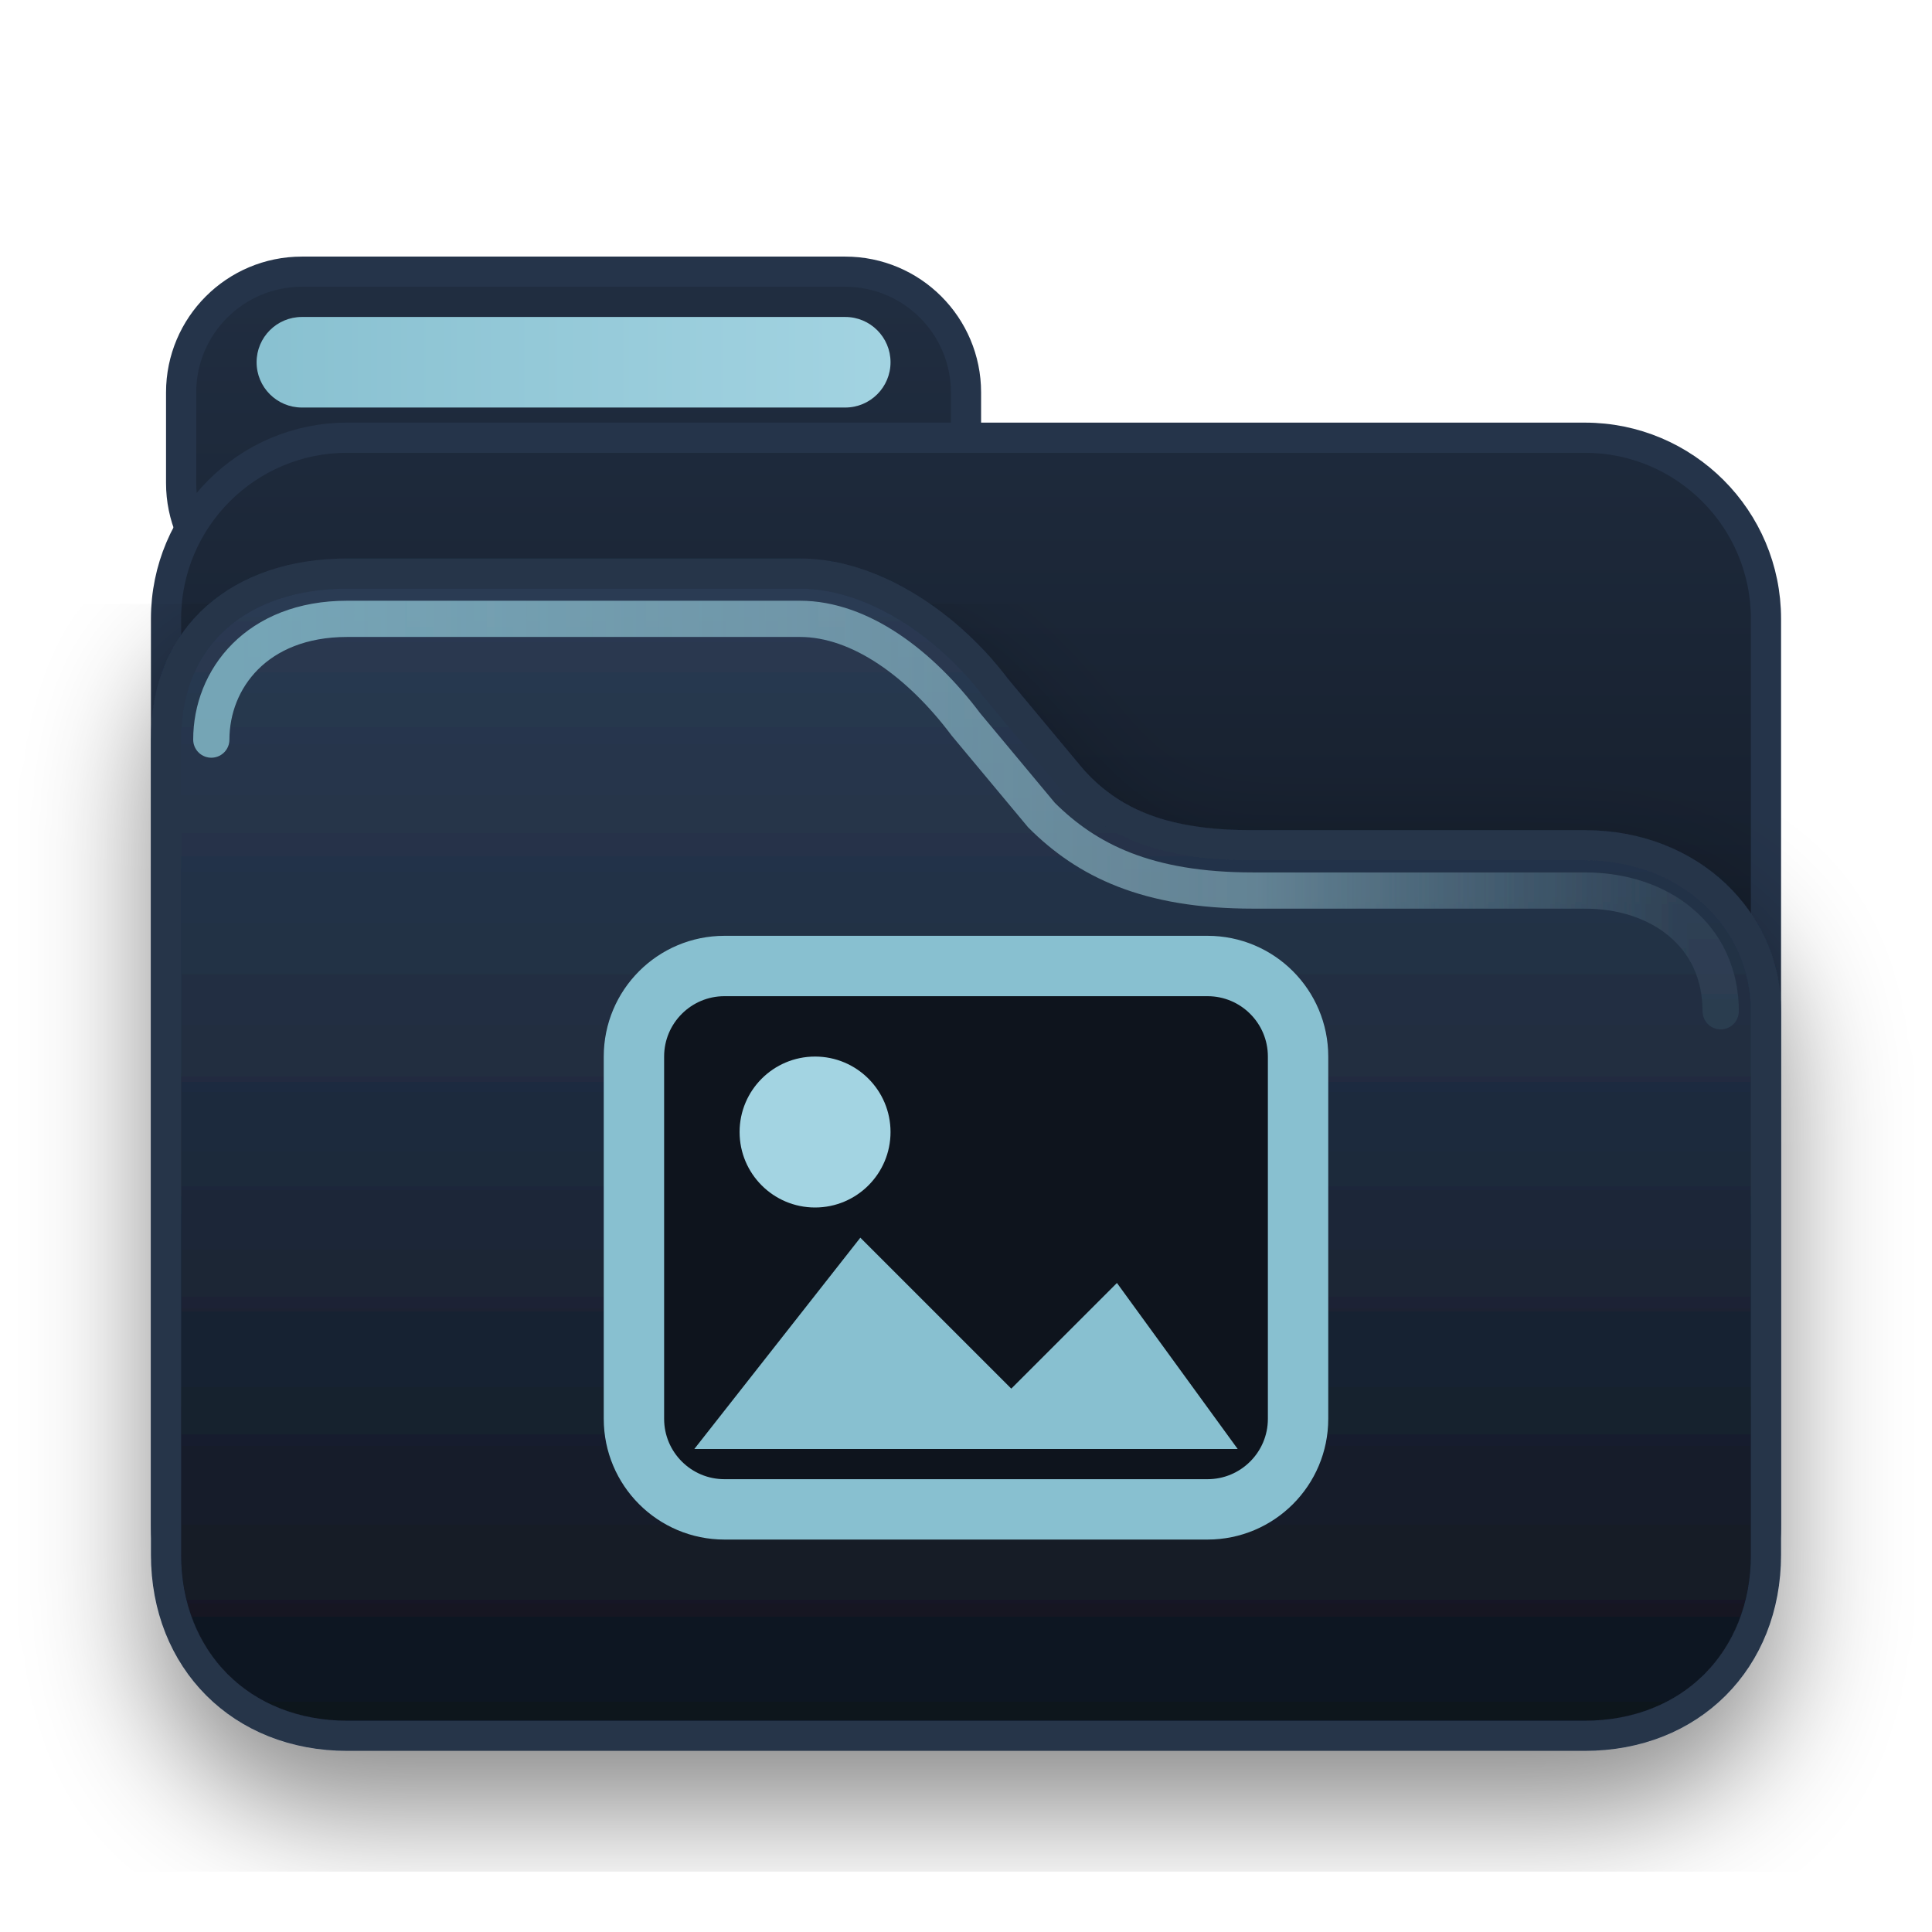
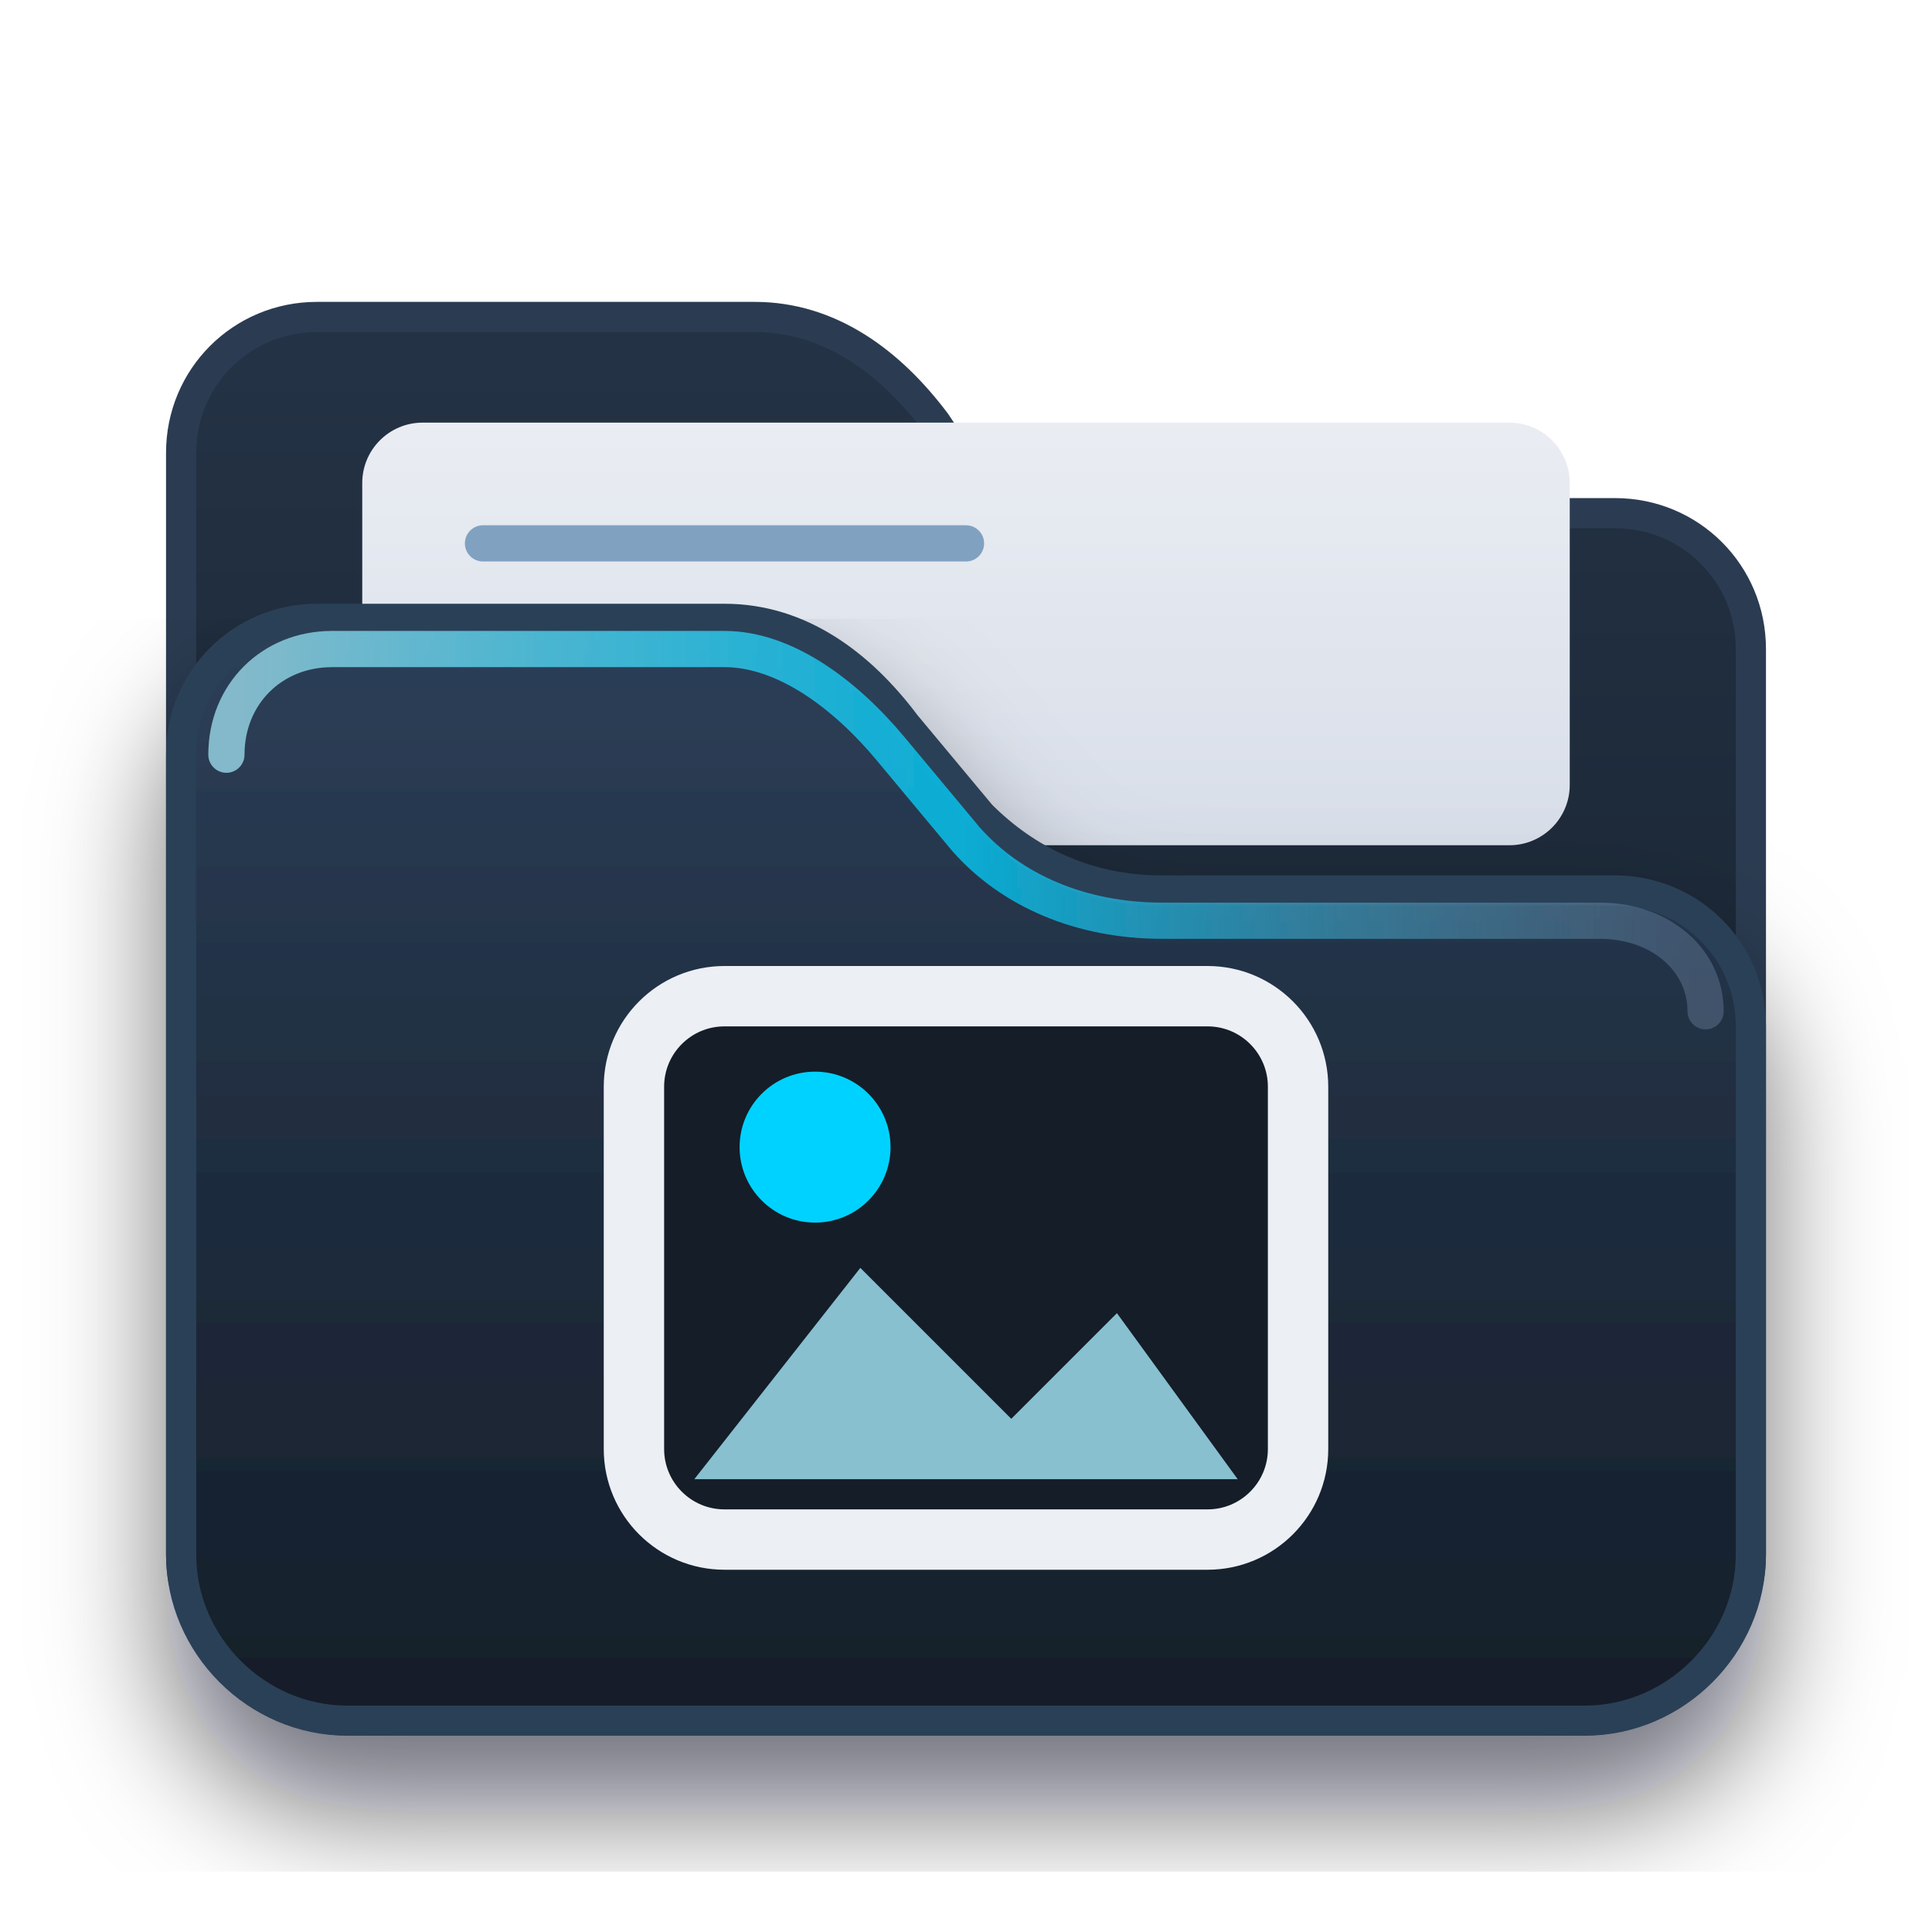
<svg xmlns="http://www.w3.org/2000/svg" width="64" height="64" viewBox="0 0 64 64" fill="none">
  <defs>
-     <linearGradient id="backGrad" x1="32" y1="10" x2="32" y2="56" gradientUnits="userSpaceOnUse">
-       <stop offset="0%" stop-color="#202D40" />
-       <stop offset="100%" stop-color="#090D14" />
+     <linearGradient id="backGrad" x1="32" y1="10" x2="32" y2="54" gradientUnits="userSpaceOnUse">
+       <stop offset="0%" stop-color="#243346" />
+       <stop offset="100%" stop-color="#141D28" />
    </linearGradient>
-     <linearGradient id="pillGrad" x1="8" y1="11" x2="30" y2="11" gradientUnits="userSpaceOnUse">
-       <stop offset="0%" stop-color="#88C0D0" />
-       <stop offset="100%" stop-color="#A3D4E2" />
+     <linearGradient id="paperGrad" x1="32" y1="12" x2="32" y2="28" gradientUnits="userSpaceOnUse">
+       <stop offset="0%" stop-color="#ECEFF4" />
+       <stop offset="100%" stop-color="#D8DEE9" />
    </linearGradient>
    <linearGradient id="flapGrad" x1="32" y1="20" x2="32" y2="58" gradientUnits="userSpaceOnUse">
-       <stop offset="0%" stop-color="#2A3A52" />
-       <stop offset="40%" stop-color="#202D40" />
-       <stop offset="100%" stop-color="#0E141D" />
+       <stop offset="0%" stop-color="#2E415A" />
+       <stop offset="35%" stop-color="#223145" />
+       <stop offset="100%" stop-color="#141D28" />
    </linearGradient>
-     <linearGradient id="specularGrad" x1="8" y1="21" x2="56" y2="21" gradientUnits="userSpaceOnUse">
-       <stop offset="0%" stop-color="#88C0D0" stop-opacity="0.8" />
-       <stop offset="70%" stop-color="#A3D4E2" stop-opacity="0.5" />
-       <stop offset="100%" stop-color="#88C0D0" stop-opacity="0.1" />
+     <linearGradient id="specularGrad" x1="8" y1="22" x2="56" y2="22" gradientUnits="userSpaceOnUse">
+       <stop offset="0%" stop-color="#88C0D0" stop-opacity="0.95" />
+       <stop offset="50%" stop-color="#00D2FF" stop-opacity="0.75" />
+       <stop offset="100%" stop-color="#81A1C1" stop-opacity="0.30" />
    </linearGradient>
    <filter id="flapShadow" x="0" y="18" width="64" height="44" filterUnits="userSpaceOnUse">
-       <feDropShadow dx="0" dy="2" stdDeviation="2" flood-color="#000000" flood-opacity="0.45" />
+       <feDropShadow dx="0" dy="2.5" stdDeviation="2" flood-color="#040609" flood-opacity="0.55" />
    </filter>
  </defs>
-   <rect x="6" y="9" width="26" height="11" rx="4" fill="url(#backGrad)" stroke="#25344A" stroke-width="1" />
-   <rect x="8.5" y="10.5" width="21" height="3" rx="1.5" fill="url(#pillGrad)" />
-   <rect x="5.5" y="14.5" width="53" height="42" rx="6" fill="url(#backGrad)" stroke="#25344A" stroke-width="1" />
+   <path d="M 6 15 C 6 12.5 8 10.5 10.5 10.5 L 25 10.5 C 27.5 10.5 29.5 12 31 14 L 33 17 L 53.5 17 C 56 17 58 19 58 21.5 L 58 51.5 C 58 54 56 56 53.5 56 L 10.5 56 C 8 56 6 54 6 51.5 Z" fill="url(#backGrad)" stroke="#2B3C52" stroke-width="1" />
+   <rect x="12" y="14" width="40" height="14" rx="2" fill="url(#paperGrad)" />
+   <line x1="16" y1="18" x2="32" y2="18" stroke="#81A1C1" stroke-width="1.2" stroke-linecap="round" />
+   <line x1="16" y1="21.5" x2="26" y2="21.5" stroke="#88C0D0" stroke-width="1.2" stroke-linecap="round" />
  <g filter="url(#flapShadow)">
-     <path d="M 5.5 24.5 C 5.5 21 8 19 11.5 19 L 26.5 19 C 29 19 31.5 20.8 33 22.8 L 35.5 25.8 C 37 27.5 39 28 41.5 28 L 52.5 28 C 56 28 58.5 30.5 58.5 33.5 L 58.5 51.5 C 58.5 55 56 57.5 52.5 57.5 L 11.5 57.5 C 8 57.5 5.5 55 5.5 51.5 Z" fill="url(#flapGrad)" stroke="#25344A" stroke-width="1" />
-     <path d="M 7 24.5 C 7 22.5 8.5 20.5 11.5 20.5 L 26.5 20.5 C 28.5 20.5 30.5 22 32 24 L 34.5 27 C 36 28.5 38 29.5 41.5 29.5 L 52.5 29.5 C 55 29.5 57 31 57 33.5" stroke="url(#specularGrad)" stroke-width="1.2" stroke-linecap="round" />
+     <path d="M 6 25 C 6 22.5 8 20.5 10.5 20.5 L 24 20.5 C 26.5 20.5 28.5 22 30 24 L 32.5 27 C 34 28.5 36 29.5 38.5 29.5 L 53.5 29.5 C 56 29.5 58 31.5 58 34 L 58 51.5 C 58 54.5 55.5 57 52.5 57 L 11.5 57 C 8.5 57 6 54.5 6 51.5 Z" fill="url(#flapGrad)" stroke="#2C3F57" stroke-width="1" />
+     <path d="M 7.5 25 C 7.5 23 9 21.5 11 21.5 L 24 21.5 C 26 21.5 28 23 29.5 24.8 L 32 27.8 C 33.5 29.5 35.8 30.5 38.5 30.5 L 53 30.5 C 55 30.5 56.5 31.8 56.5 33.5" stroke="url(#specularGrad)" stroke-width="1.2" stroke-linecap="round" />
  </g>
-   <rect x="21" y="32" width="22" height="18" rx="3" stroke="#88C0D0" stroke-width="2" fill="#0E141D" />
-   <circle cx="27" cy="37.5" r="2.5" fill="#A3D4E2" />
-   <polygon points="23,48 28.5,41 33.5,46 37,42.5 41,48" fill="#88C0D0" />
+   <rect x="21" y="33" width="22" height="18" rx="3" stroke="#ECEFF4" stroke-width="2" fill="#141D28" />
+   <circle cx="27" cy="38" r="2.5" fill="#00D2FF" />
+   <polygon points="23,49 28.5,42 33.5,47 37,43.5 41,49" fill="#88C0D0" />
</svg>
